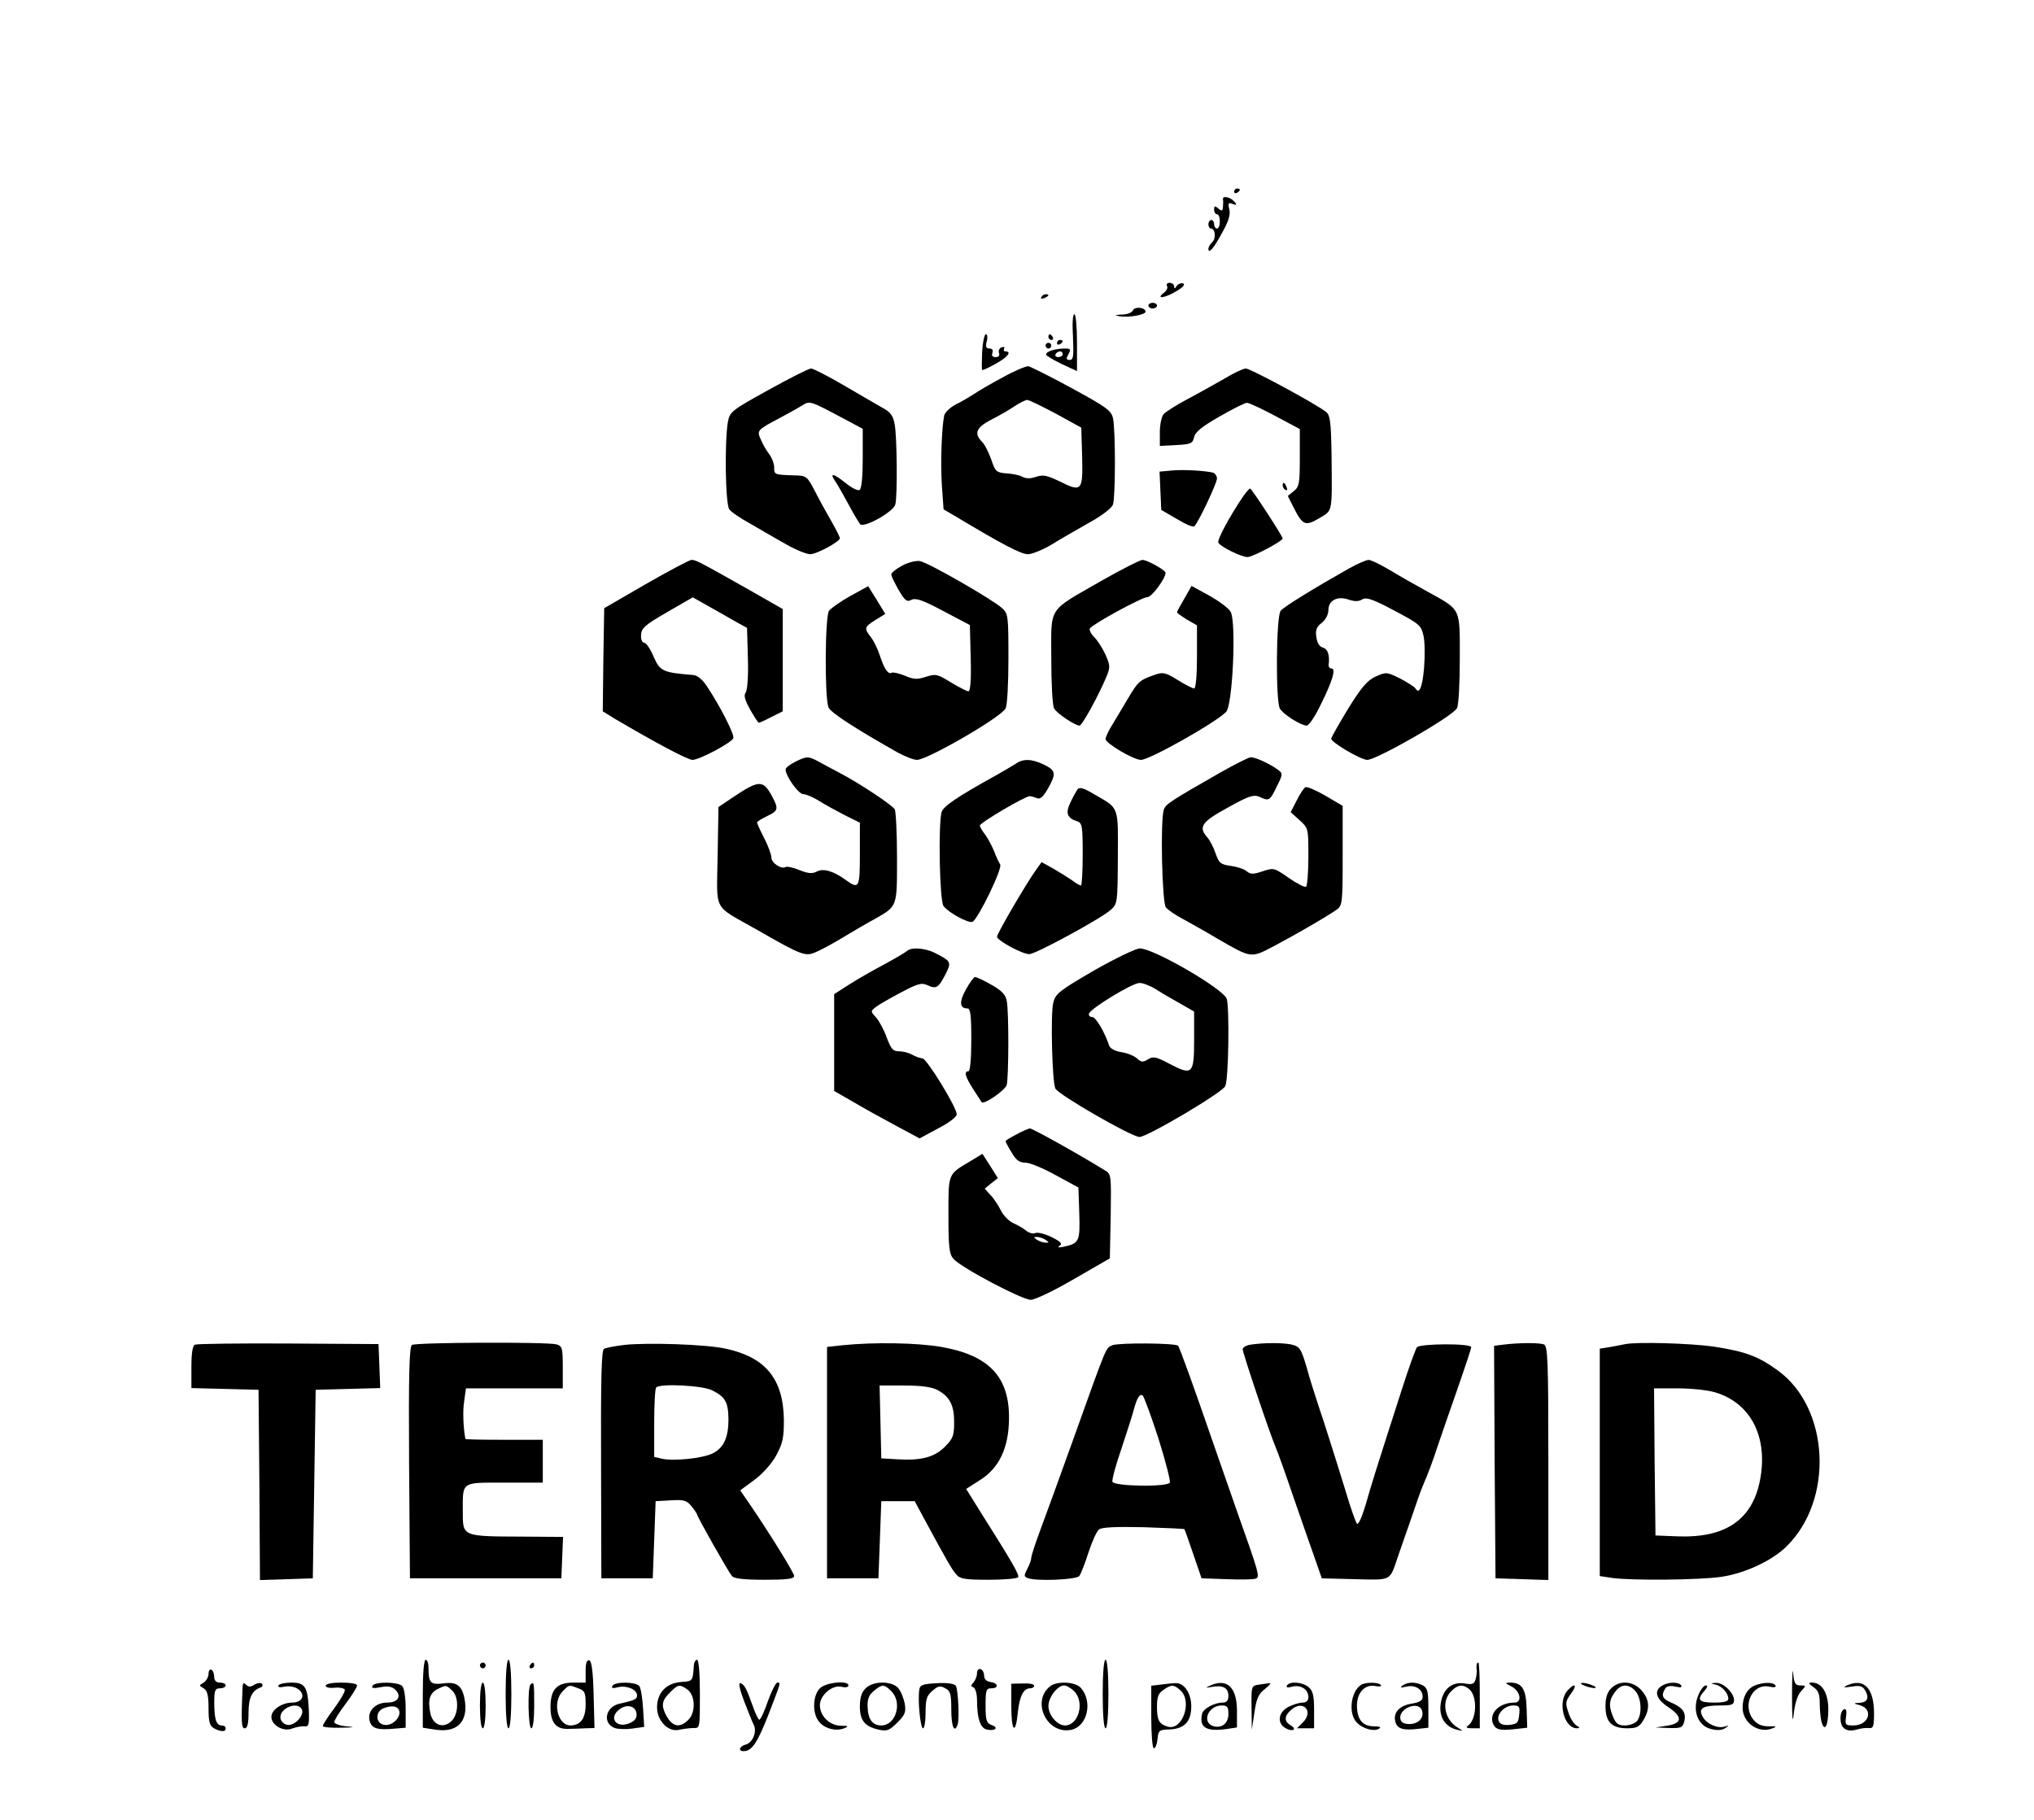
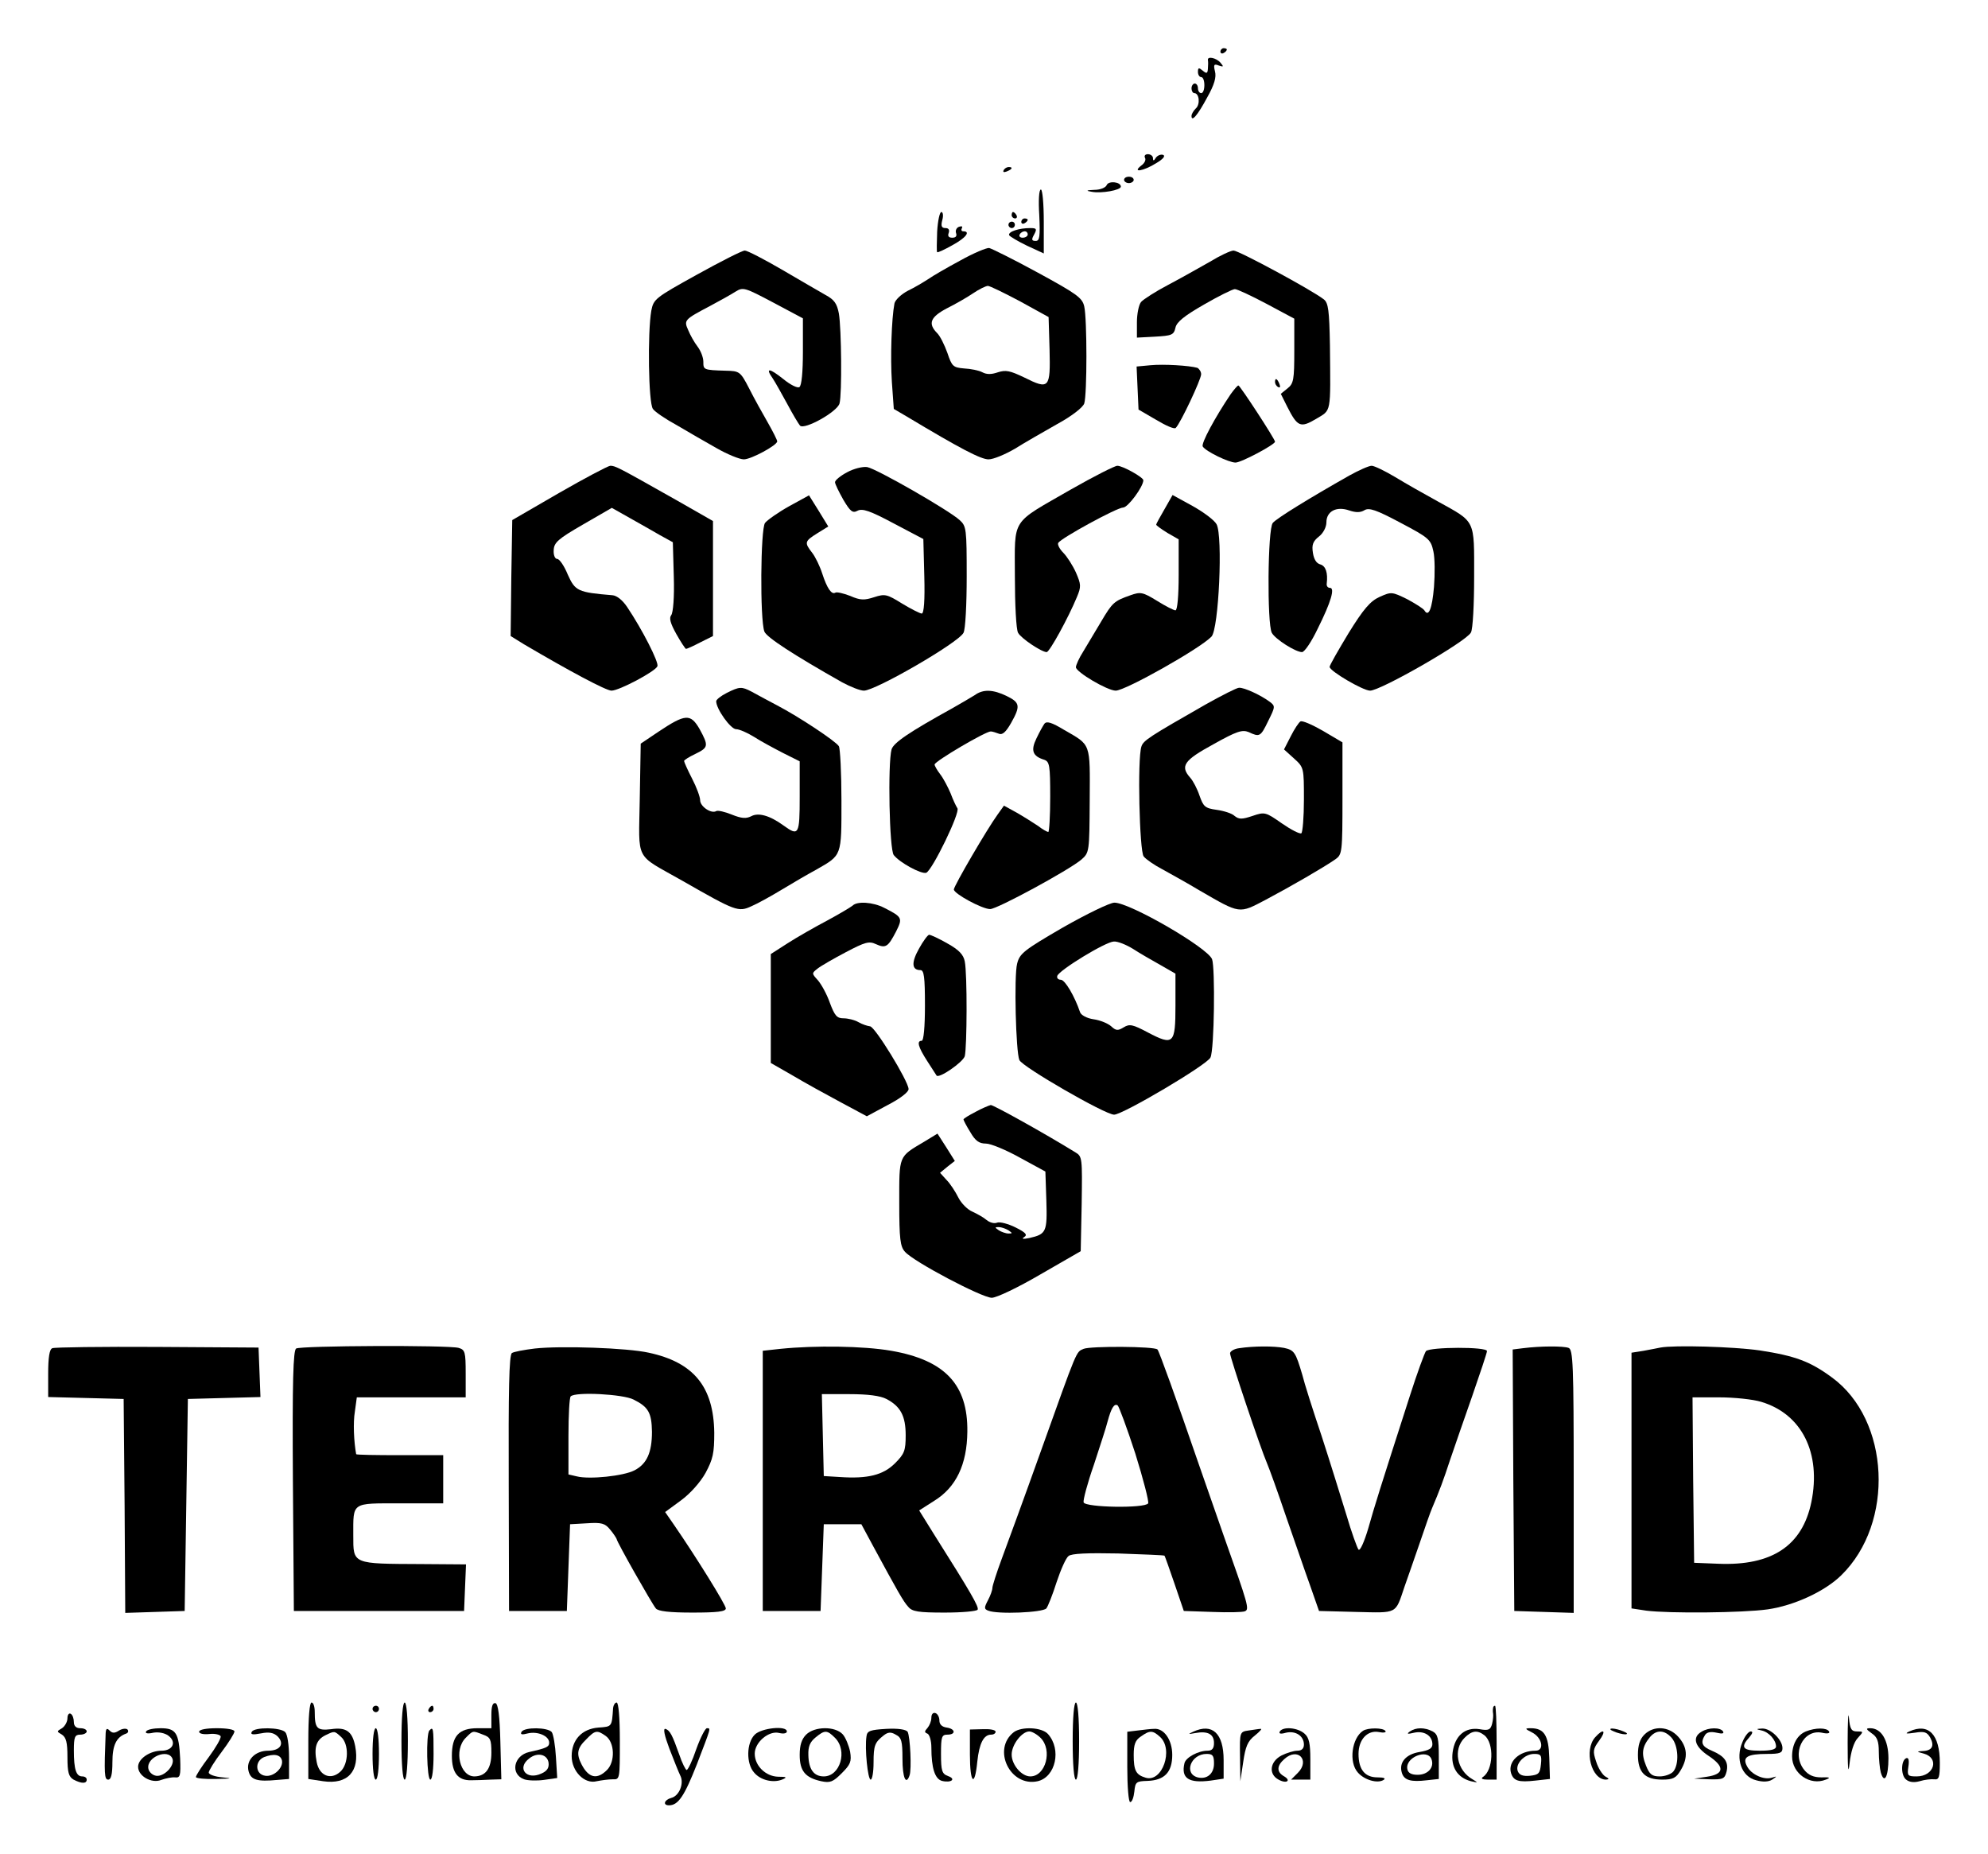
- <svg xmlns="http://www.w3.org/2000/svg" version="1.0" width="712pt" height="637pt" viewBox="0 0 712 637" preserveAspectRatio="xMidYMid meet">
+ <svg xmlns="http://www.w3.org/2000/svg" version="1.0" width="619pt" height="577pt" viewBox="52 51 619 577" preserveAspectRatio="xMidYMid meet">
  <g transform="translate(0,637) scale(0.1,-0.1)" fill="#000000" stroke="none">
    <path d="M4320 5699 c0 -5 5 -7 10 -4 6 3 10 8 10 11 0 2 -4 4 -10 4 -5 0 -10 -5 -10 -11z" />
    <path d="M4281 5673 c1 -5 1 -16 0 -27 -1 -15 -4 -16 -16 -6 -12 10 -15 10 -15 -4 0 -9 5 -16 10 -16 6 0 10 -11 10 -25 0 -14 -4 -25 -10 -25 -5 0 -10 7 -10 15 0 8 -4 15 -10 15 -5 0 -10 -7 -10 -15 0 -8 4 -15 9 -15 15 0 19 -35 4 -48 -7 -7 -13 -17 -13 -23 0 -20 19 2 49 58 22 39 29 63 24 81 -5 21 -3 24 12 18 15 -5 16 -4 5 9 -13 15 -41 21 -39 8z" />
    <path d="M4085 5369 c4 -6 -1 -17 -11 -24 -31 -24 6 -18 46 7 22 13 30 23 21 26 -7 2 -17 -2 -22 -9 -6 -10 -9 -11 -9 -1 0 6 -7 12 -16 12 -8 0 -12 -5 -9 -11z" />
    <path d="M3645 5330 c-3 -6 1 -7 9 -4 18 7 21 14 7 14 -6 0 -13 -4 -16 -10z" />
    <path d="M4020 5300 c0 -5 7 -10 15 -10 8 0 15 5 15 10 0 6 -7 10 -15 10 -8 0 -15 -4 -15 -10z" />
    <path d="M3966 5284 c-3 -8 -20 -15 -38 -15 -26 -1 -28 -3 -9 -6 30 -6 91 5 91 16 0 15 -38 19 -44 5z" />
    <path d="M3756 5190 c3 -67 1 -80 -11 -80 -13 0 -14 4 -5 20 9 17 8 20 -12 20 -35 0 -69 -11 -66 -22 2 -4 27 -19 56 -33 l52 -24 0 99 c0 55 -4 100 -9 100 -6 0 -8 -34 -5 -80z m-36 -60 c0 -5 -7 -10 -16 -10 -8 0 -12 5 -9 10 3 6 10 10 16 10 5 0 9 -4 9 -10z" />
    <path d="M3438 5139 c-1 -33 -2 -62 0 -64 2 -2 23 8 48 22 42 23 57 43 33 43 -5 0 -7 4 -4 10 3 5 0 7 -9 4 -8 -3 -12 -12 -9 -20 3 -9 -1 -14 -12 -14 -11 0 -15 5 -11 15 3 9 0 15 -10 15 -12 0 -15 6 -10 25 4 14 2 25 -3 25 -5 0 -11 -27 -13 -61z" />
    <path d="M3670 5190 c0 -5 5 -10 11 -10 5 0 7 5 4 10 -3 6 -8 10 -11 10 -2 0 -4 -4 -4 -10z" />
    <path d="M3700 5169 c0 -5 5 -7 10 -4 6 3 10 8 10 11 0 2 -4 4 -10 4 -5 0 -10 -5 -10 -11z" />
    <path d="M3660 5160 c0 -5 5 -10 10 -10 6 0 10 5 10 10 0 6 -4 10 -10 10 -5 0 -10 -4 -10 -10z" />
    <path d="M3510 5049 c-41 -22 -86 -48 -100 -58 -14 -9 -42 -26 -63 -36 -21 -11 -40 -29 -42 -40 -9 -47 -13 -167 -8 -244 l6 -84 41 -24 c165 -99 230 -133 254 -133 15 0 51 15 82 33 30 19 90 53 132 77 46 25 80 52 84 64 9 28 9 263 0 302 -6 27 -23 39 -144 105 -75 41 -144 75 -152 77 -8 1 -49 -16 -90 -39z m186 -127 l89 -49 3 -101 c3 -121 -1 -126 -79 -87 -44 21 -57 24 -82 16 -20 -7 -35 -7 -48 0 -11 6 -37 11 -57 12 -34 3 -38 6 -52 48 -9 25 -23 54 -33 63 -28 29 -20 49 31 76 26 13 63 34 82 47 19 13 40 23 46 23 6 0 51 -22 100 -48z" />
    <path d="M2690 5005 c-130 -72 -135 -76 -142 -112 -12 -68 -9 -288 5 -306 6 -9 40 -32 75 -51 34 -20 89 -52 123 -71 33 -19 72 -35 85 -35 23 0 104 44 104 56 0 4 -13 30 -29 58 -16 28 -43 76 -58 106 -28 54 -30 55 -74 56 -69 2 -69 3 -69 28 0 13 -8 34 -18 47 -10 13 -23 36 -29 51 -14 31 -13 33 67 75 30 16 66 36 80 45 24 15 29 13 118 -34 l92 -49 0 -104 c0 -63 -4 -106 -11 -110 -6 -4 -28 7 -50 25 -44 35 -57 36 -33 2 8 -12 28 -48 45 -79 17 -32 35 -62 40 -68 14 -14 116 43 123 69 8 29 6 233 -2 280 -6 31 -14 43 -42 58 -19 11 -80 46 -136 79 -55 32 -107 59 -115 59 -8 0 -75 -34 -149 -75z" />
    <path d="M4287 5045 c-32 -18 -90 -51 -130 -72 -40 -21 -77 -45 -84 -53 -7 -8 -13 -37 -13 -63 l0 -48 57 3 c51 3 58 5 63 28 4 18 28 37 89 72 45 26 89 48 96 48 7 0 52 -21 99 -46 l86 -46 0 -100 c0 -90 -2 -102 -21 -117 l-21 -17 20 -40 c32 -63 41 -67 90 -38 48 29 45 13 43 229 -2 109 -5 132 -19 143 -37 29 -265 152 -281 152 -9 0 -43 -16 -74 -35z" />
    <path d="M4102 4723 l-43 -4 3 -67 3 -67 55 -32 c30 -18 57 -30 61 -25 15 15 79 151 79 167 0 8 -6 17 -12 20 -25 7 -104 12 -146 8z" />
    <path d="M4490 4671 c0 -6 4 -13 10 -16 6 -3 7 1 4 9 -7 18 -14 21 -14 7z" />
    <path d="M4352 4633 c-48 -71 -93 -154 -87 -163 9 -15 81 -50 102 -50 18 0 123 56 123 65 0 8 -109 175 -114 175 -3 0 -13 -12 -24 -27z" />
    <path d="M2260 4325 l-145 -84 -3 -181 -2 -180 42 -26 c141 -83 255 -144 272 -144 24 0 137 60 143 76 5 12 -47 114 -94 184 -14 21 -32 36 -46 37 -108 9 -116 13 -139 64 -11 27 -26 49 -33 49 -7 0 -12 12 -11 27 1 24 13 35 91 80 l90 52 55 -31 c30 -17 73 -41 95 -54 l40 -22 3 -107 c2 -64 -2 -112 -8 -120 -7 -9 -3 -25 16 -59 14 -25 28 -46 30 -46 3 0 23 9 44 20 l40 20 0 179 0 179 -112 64 c-186 105 -192 108 -208 108 -8 -1 -80 -39 -160 -85z" />
    <path d="M3158 4390 c-21 -11 -38 -25 -38 -31 0 -6 12 -30 26 -55 22 -37 29 -42 44 -34 15 8 39 0 112 -39 l93 -49 3 -116 c2 -74 -1 -116 -8 -116 -5 0 -33 14 -61 31 -47 29 -53 31 -87 20 -31 -10 -43 -10 -75 4 -21 8 -42 13 -46 10 -12 -7 -26 14 -41 60 -7 22 -21 51 -31 64 -25 32 -24 36 16 61 l34 21 -30 49 -30 48 -62 -34 c-34 -19 -68 -43 -75 -52 -14 -19 -16 -300 -2 -338 7 -18 90 -72 242 -158 26 -14 56 -26 68 -26 36 0 294 149 310 180 6 10 10 89 10 175 0 149 -1 157 -22 176 -34 31 -259 160 -288 165 -14 2 -42 -5 -62 -16z" />
    <path d="M3854 4336 c-189 -109 -174 -85 -174 -271 0 -86 4 -165 10 -175 9 -17 73 -60 89 -60 9 0 68 108 94 171 14 33 13 40 -3 77 -10 22 -28 50 -39 61 -12 12 -19 26 -16 31 9 15 183 110 202 110 15 0 63 65 63 85 0 9 -64 45 -81 45 -8 0 -73 -33 -145 -74z" />
    <path d="M4722 4380 c-122 -69 -228 -134 -239 -148 -16 -19 -18 -314 -3 -342 11 -20 74 -60 94 -60 8 0 30 33 49 73 42 84 54 127 38 127 -7 0 -11 6 -10 13 4 34 -3 55 -20 60 -12 3 -20 16 -23 36 -4 25 0 36 19 51 13 10 23 29 23 44 0 34 31 51 71 37 21 -7 35 -7 48 1 14 8 36 1 111 -39 89 -47 95 -52 103 -89 5 -21 5 -72 2 -111 -6 -70 -17 -95 -30 -73 -4 6 -28 21 -54 35 -47 23 -49 23 -85 7 -29 -13 -50 -37 -97 -113 -32 -53 -59 -100 -59 -105 0 -13 104 -74 126 -74 33 0 300 153 314 181 6 10 10 88 10 173 0 181 6 169 -113 235 -42 23 -102 57 -133 76 -32 19 -65 35 -73 35 -9 0 -40 -14 -69 -30z" />
    <path d="M4146 4275 c-14 -24 -26 -46 -26 -48 0 -3 16 -14 35 -26 l35 -20 0 -111 c0 -65 -4 -110 -10 -110 -5 0 -31 13 -58 30 -44 27 -51 28 -82 17 -51 -18 -56 -22 -92 -83 -18 -30 -43 -72 -55 -92 -13 -20 -23 -43 -23 -49 0 -15 98 -73 124 -73 30 0 261 130 298 168 23 23 36 314 16 350 -7 13 -41 38 -75 57 l-62 34 -25 -44z" />
    <path d="M2783 3703 c-18 -9 -33 -21 -33 -26 0 -24 45 -87 62 -87 10 0 35 -11 56 -24 20 -13 61 -35 90 -50 l52 -26 0 -110 c0 -119 -3 -124 -50 -90 -44 32 -79 41 -101 29 -16 -8 -30 -7 -60 5 -22 9 -44 14 -49 11 -15 -9 -50 14 -50 34 0 10 -11 40 -25 67 -14 27 -25 52 -25 55 0 3 16 13 35 22 41 20 42 25 13 78 -28 48 -44 47 -128 -9 l-55 -37 -3 -172 c-3 -199 -18 -169 133 -255 166 -95 174 -98 215 -79 19 8 62 32 95 52 33 20 81 48 107 62 80 46 78 40 78 215 0 86 -4 162 -8 169 -10 16 -125 92 -192 127 -30 16 -66 35 -80 43 -31 16 -37 16 -77 -4z" />
    <path d="M4274 3667 c-175 -100 -194 -112 -200 -131 -13 -39 -6 -326 7 -342 7 -9 33 -27 58 -40 25 -14 78 -43 116 -66 128 -74 122 -73 206 -29 81 43 181 101 217 126 21 15 22 21 22 190 l0 174 -61 36 c-33 19 -65 33 -70 29 -5 -3 -19 -24 -30 -46 l-21 -41 31 -28 c31 -28 31 -29 31 -128 0 -55 -4 -102 -8 -105 -5 -3 -32 11 -61 31 -50 35 -53 36 -91 23 -33 -11 -42 -11 -56 0 -8 8 -34 16 -56 19 -36 5 -41 10 -53 44 -7 21 -20 46 -29 56 -32 36 -20 54 72 104 73 41 90 46 110 38 34 -16 37 -15 61 35 22 44 22 46 5 59 -28 21 -80 45 -96 44 -7 0 -54 -24 -104 -52z" />
    <path d="M3555 3696 c-11 -7 -42 -25 -70 -41 -132 -73 -183 -107 -189 -128 -12 -44 -7 -313 7 -329 19 -24 86 -60 101 -55 19 8 107 189 97 201 -4 6 -14 27 -21 46 -8 19 -22 46 -32 59 -10 13 -18 27 -18 31 0 10 160 104 175 103 5 0 17 -4 25 -7 11 -5 22 5 38 33 30 53 28 64 -13 84 -43 21 -74 22 -100 3z" />
    <path d="M3772 3607 c-5 -7 -16 -27 -25 -46 -18 -37 -12 -55 24 -66 17 -6 19 -17 19 -116 0 -60 -3 -109 -6 -109 -3 0 -18 8 -32 19 -15 10 -45 29 -66 41 l-40 22 -20 -28 c-32 -44 -136 -222 -136 -233 0 -13 88 -61 113 -61 22 0 245 121 284 154 25 22 25 24 26 184 1 182 5 171 -80 220 -38 23 -54 28 -61 19z" />
    <path d="M3175 3041 c-6 -5 -41 -26 -80 -47 -38 -20 -94 -52 -122 -70 l-53 -34 0 -169 0 -170 68 -39 c37 -22 104 -59 149 -83 l82 -44 65 35 c39 20 66 41 65 50 -1 25 -105 195 -120 195 -8 1 -24 6 -36 13 -12 7 -33 12 -47 12 -20 0 -27 8 -42 48 -9 26 -26 57 -37 70 -20 22 -20 22 -1 37 10 8 50 31 88 51 59 31 72 35 93 25 31 -14 38 -9 63 39 21 42 20 45 -37 74 -35 18 -84 21 -98 7z" />
    <path d="M3830 2973 c-122 -71 -135 -81 -143 -113 -10 -38 -4 -275 7 -300 9 -21 267 -170 295 -170 27 0 291 156 300 178 12 24 15 279 5 306 -14 36 -256 176 -304 176 -14 0 -86 -35 -160 -77z m218 -67 c20 -13 58 -35 85 -50 l47 -27 0 -100 c0 -119 -6 -125 -86 -83 -47 25 -57 27 -75 16 -18 -11 -24 -11 -39 3 -10 9 -34 19 -55 22 -21 3 -39 13 -42 22 -17 50 -47 101 -60 101 -8 0 -13 5 -11 12 6 18 150 106 176 107 12 1 39 -10 60 -23z" />
    <path d="M3381 2906 c-24 -43 -22 -66 5 -66 11 0 14 -21 14 -110 0 -67 -4 -110 -10 -110 -16 0 -12 -18 17 -63 15 -23 28 -43 29 -45 7 -11 82 41 88 60 7 29 8 256 0 295 -4 21 -18 36 -54 56 -26 15 -52 27 -57 27 -4 0 -19 -20 -32 -44z" />
    <path d="M3558 2399 c-21 -11 -38 -21 -38 -24 0 -2 9 -20 21 -39 16 -28 28 -36 49 -36 15 0 63 -20 106 -44 l79 -43 3 -90 c3 -98 0 -105 -53 -117 -20 -4 -25 -3 -16 3 11 7 5 14 -27 30 -22 11 -48 18 -57 15 -9 -4 -23 0 -33 8 -9 8 -29 19 -44 26 -15 6 -35 26 -44 44 -9 18 -25 43 -37 55 l-20 22 23 19 23 18 -27 43 -27 42 -41 -25 c-81 -48 -78 -41 -78 -190 0 -113 3 -137 18 -153 27 -31 240 -143 270 -143 15 0 82 32 152 73 l125 72 3 147 c2 144 2 148 -20 161 -94 58 -254 147 -263 147 -5 -1 -27 -10 -47 -21z m102 -369 c13 -9 13 -10 0 -10 -8 0 -22 5 -30 10 -13 9 -13 10 0 10 8 0 22 -5 30 -10z" />
    <path d="M683 1663 c-9 -3 -13 -29 -13 -79 l0 -73 118 -3 117 -3 3 -333 2 -333 93 3 92 3 5 330 5 330 113 3 113 3 -3 77 -3 77 -315 2 c-173 1 -321 -1 -327 -4z" />
    <path d="M1442 1662 c-9 -7 -12 -96 -10 -413 l3 -404 265 0 265 0 3 73 3 72 -138 1 c-217 1 -213 -1 -213 89 0 105 -7 100 146 100 l134 0 0 75 0 75 -135 0 c-74 0 -135 1 -136 3 -7 38 -10 98 -4 133 l6 44 170 0 169 0 0 74 c0 68 -2 74 -22 80 -34 9 -491 7 -506 -2z" />
    <path d="M2185 1662 c-33 -4 -65 -10 -71 -14 -9 -6 -11 -117 -10 -405 l1 -398 90 0 90 0 5 135 5 135 53 3 c45 3 56 0 72 -20 11 -13 19 -26 20 -29 0 -8 109 -200 122 -216 7 -9 43 -13 114 -13 77 0 104 3 104 13 0 11 -93 161 -162 261 l-27 39 49 36 c29 21 61 57 77 86 23 43 27 61 27 125 -2 143 -64 219 -204 249 -67 15 -273 22 -355 13z m308 -159 c46 -23 56 -41 57 -100 0 -65 -16 -100 -54 -120 -34 -18 -141 -29 -180 -19 l-26 6 0 119 c0 65 3 121 7 124 14 15 164 7 196 -10z" />
    <path d="M2950 1661 l-55 -6 0 -405 0 -405 90 0 90 0 5 135 5 135 59 0 58 0 35 -65 c78 -144 96 -176 111 -192 12 -15 32 -18 113 -18 54 0 100 4 103 9 5 8 -21 53 -136 235 l-46 74 47 30 c68 42 102 113 103 215 2 147 -70 223 -237 252 -86 15 -237 17 -345 6z m330 -156 c44 -23 60 -53 60 -113 0 -48 -4 -58 -33 -87 -37 -37 -85 -49 -172 -43 l-50 3 -3 128 -3 127 86 0 c57 0 96 -5 115 -15z" />
    <path d="M3894 1661 c-24 -11 -17 6 -134 -321 -50 -140 -105 -290 -121 -333 -16 -43 -29 -84 -29 -90 0 -7 -6 -24 -14 -39 -12 -23 -12 -27 1 -32 29 -12 170 -6 181 7 5 6 20 44 32 82 13 39 29 75 37 81 9 8 60 10 155 8 78 -3 143 -5 144 -7 1 -1 15 -40 31 -87 l29 -85 89 -3 c49 -2 94 -1 101 2 15 6 11 19 -66 236 -28 80 -62 177 -75 215 -74 215 -126 359 -131 364 -9 10 -208 11 -230 2z m161 -326 c25 -80 43 -150 40 -155 -10 -16 -195 -13 -201 3 -2 7 12 60 32 117 19 58 39 119 43 136 11 40 20 56 31 49 4 -3 29 -70 55 -150z" />
    <path d="M4378 1663 c-16 -2 -28 -10 -28 -16 0 -13 95 -296 115 -342 7 -16 34 -91 59 -165 26 -74 59 -171 75 -215 l28 -80 116 -3 c130 -3 121 -8 150 78 9 25 30 86 47 135 17 50 34 99 39 110 23 54 35 86 56 150 13 38 44 128 69 199 25 72 46 135 46 140 0 14 -177 13 -190 0 -4 -5 -27 -67 -50 -139 -94 -292 -110 -343 -130 -414 -12 -40 -25 -70 -30 -65 -4 5 -22 54 -38 109 -17 55 -51 165 -77 245 -27 80 -54 165 -60 190 -21 71 -25 77 -57 84 -32 6 -94 6 -140 -1z" />
    <path d="M5262 1663 l-32 -4 2 -407 3 -407 93 -3 92 -3 0 410 c0 364 -2 410 -16 415 -16 6 -86 6 -142 -1z" />
    <path d="M5690 1665 c-8 -2 -32 -6 -52 -10 l-38 -6 0 -398 0 -398 46 -7 c71 -9 300 -7 378 4 83 12 178 56 229 106 167 163 152 484 -29 616 -68 50 -114 67 -224 84 -83 12 -268 17 -310 9z m314 -169 c127 -38 187 -160 156 -312 -28 -136 -123 -199 -290 -192 l-75 3 -3 258 -2 257 83 0 c46 0 105 -6 131 -14z" />
    <path d="M1480 441 l0 -119 46 -7 c76 -11 115 30 100 109 -9 46 -28 60 -75 53 -44 -5 -51 2 -51 54 0 16 -4 29 -10 29 -6 0 -10 -46 -10 -119z m102 12 c25 -22 24 -84 -2 -108 -30 -28 -66 -13 -74 30 -9 46 -1 69 27 83 29 14 28 14 49 -5z" />
    <path d="M1770 440 c0 -73 4 -120 10 -120 6 0 10 47 10 120 0 73 -4 120 -10 120 -6 0 -10 -47 -10 -120z" />
    <path d="M2050 521 l0 -41 -43 0 c-58 0 -80 -24 -80 -86 0 -53 19 -77 60 -76 15 0 43 1 61 2 l33 1 -3 116 c-2 82 -7 118 -15 121 -9 2 -13 -9 -13 -37z m-26 -61 c23 -8 26 -15 26 -56 0 -49 -17 -73 -52 -74 -46 -1 -66 82 -28 120 23 23 21 23 54 10z" />
    <path d="M2429 543 c-4 -59 -3 -58 -46 -61 -51 -4 -83 -38 -83 -89 0 -47 40 -88 78 -78 15 3 37 6 50 6 22 -1 22 1 22 119 0 73 -4 120 -10 120 -5 0 -10 -8 -11 -17z m-23 -87 c28 -20 30 -80 4 -106 -31 -31 -57 -25 -79 17 -17 33 -14 51 14 78 28 29 34 30 61 11z" />
    <path d="M3860 440 c0 -73 4 -120 10 -120 6 0 10 47 10 120 0 73 -4 120 -10 120 -6 0 -10 -47 -10 -120z" />
    <path d="M1680 540 c0 -5 5 -10 10 -10 6 0 10 5 10 10 0 6 -4 10 -10 10 -5 0 -10 -4 -10 -10z" />
    <path d="M1855 540 c-3 -5 -1 -10 4 -10 6 0 11 5 11 10 0 6 -2 10 -4 10 -3 0 -8 -4 -11 -10z" />
    <path d="M5169 543 c-1 -5 -1 -12 0 -17 1 -6 0 -20 -3 -32 -5 -19 -11 -22 -39 -17 -45 7 -77 -20 -84 -72 -6 -46 15 -79 57 -90 23 -5 23 -5 5 6 -49 28 -61 93 -25 129 23 23 40 25 62 8 31 -25 28 -109 -5 -130 -7 -5 -1 -8 16 -8 l27 0 0 115 c0 63 -2 115 -5 115 -3 0 -6 -3 -6 -7z" />
    <path d="M6273 435 c0 -82 2 -102 6 -64 4 35 13 65 25 78 19 21 19 21 -2 21 -17 0 -22 7 -25 43 -2 23 -4 -12 -4 -78z" />
    <path d="M730 511 c0 -11 -8 -25 -17 -31 -17 -10 -17 -10 0 -20 13 -9 17 -24 17 -70 0 -48 4 -61 19 -70 25 -13 41 -13 41 0 0 6 -6 10 -14 10 -19 0 -26 22 -26 81 0 42 3 49 20 49 11 0 20 5 20 10 0 6 -9 10 -20 10 -13 0 -20 7 -20 19 0 11 -4 23 -10 26 -5 3 -10 -3 -10 -14z" />
    <path d="M3420 513 c0 -11 -6 -25 -12 -32 -10 -11 -10 -14 0 -18 6 -3 12 -21 12 -43 0 -64 11 -98 33 -104 29 -7 45 6 19 15 -19 7 -22 16 -22 69 0 53 2 60 20 60 27 0 25 18 -2 22 -15 2 -23 10 -23 22 0 11 -6 21 -12 23 -8 3 -13 -4 -13 -14z" />
    <path d="M849 465 c-5 -129 -4 -145 8 -145 9 0 13 17 13 54 0 53 12 78 42 89 7 2 9 8 5 13 -4 4 -16 3 -26 -3 -14 -9 -21 -9 -30 0 -8 8 -11 6 -12 -8z" />
    <path d="M975 470 c-4 -6 5 -8 22 -4 17 3 36 -1 47 -9 27 -20 14 -47 -21 -47 -36 0 -73 -25 -73 -50 0 -29 42 -53 72 -41 14 5 33 9 43 8 16 -2 18 5 16 58 -4 81 -13 95 -61 95 -21 0 -42 -4 -45 -10z m82 -85 c8 -21 -26 -57 -51 -53 -12 2 -22 12 -24 22 -7 36 62 64 75 31z" />
    <path d="M1140 469 c0 -6 14 -9 32 -7 17 2 33 -2 35 -7 2 -6 -15 -35 -37 -65 -22 -29 -40 -57 -40 -62 0 -4 28 -7 63 -6 49 1 53 2 20 5 -24 2 -43 9 -43 15 0 6 18 35 40 64 22 29 40 58 40 64 0 6 -23 10 -55 10 -32 0 -55 -4 -55 -11z" />
    <path d="M1304 469 c-5 -9 3 -10 29 -5 25 5 39 2 51 -9 23 -23 9 -45 -29 -45 -41 0 -70 -30 -61 -64 7 -27 27 -33 89 -27 l37 3 0 67 c0 39 -5 72 -12 79 -15 15 -95 16 -104 1z m94 -90 c4 -23 -26 -51 -52 -47 -31 4 -34 45 -4 58 31 12 52 8 56 -11z" />
    <path d="M1680 400 c0 -47 4 -80 10 -80 6 0 10 33 10 80 0 47 -4 80 -10 80 -6 0 -10 -33 -10 -80z" />
    <path d="M1857 473 c-11 -11 -8 -153 3 -153 6 0 10 33 10 80 0 80 -1 86 -13 73z" />
    <path d="M2144 469 c-5 -9 1 -10 20 -5 30 7 66 -8 66 -29 0 -13 -8 -17 -62 -29 -49 -11 -60 -69 -16 -85 11 -4 39 -5 61 -2 l42 6 -4 65 c-2 36 -8 71 -13 78 -13 15 -84 16 -94 1z m84 -96 c2 -16 -4 -26 -22 -34 -47 -22 -78 17 -38 47 25 20 56 13 60 -13z" />
    <path d="M2604 417 c14 -36 29 -74 34 -84 13 -24 -3 -64 -28 -70 -22 -6 -27 -23 -7 -23 29 0 48 29 87 128 44 115 44 112 31 112 -5 0 -20 -29 -33 -65 -12 -36 -26 -65 -30 -65 -3 0 -14 21 -23 48 -22 62 -29 75 -43 80 -8 2 -3 -21 12 -61z" />
    <path d="M2870 460 c-26 -26 -27 -90 -2 -118 20 -24 59 -33 87 -22 17 7 15 9 -12 9 -39 1 -73 34 -73 72 0 35 44 73 77 64 13 -3 23 -1 23 5 0 19 -79 11 -100 -10z" />
    <path d="M3030 460 c-14 -14 -20 -33 -20 -63 0 -50 17 -71 67 -82 28 -6 37 -2 64 25 27 27 31 36 26 67 -4 19 -14 44 -23 54 -24 26 -88 25 -114 -1z m90 -10 c40 -40 16 -120 -35 -120 -31 0 -47 22 -48 66 -1 27 5 41 22 55 29 24 36 24 61 -1z" />
    <path d="M3218 455 c-6 -38 4 -135 13 -135 5 0 9 24 9 53 0 54 4 63 32 85 13 10 22 11 37 2 18 -9 21 -20 21 -75 0 -59 11 -84 22 -52 7 18 2 122 -6 136 -5 7 -29 11 -66 9 -50 -3 -60 -6 -62 -23z" />
    <path d="M3540 398 c0 -90 15 -104 23 -22 6 57 20 84 43 84 8 0 14 4 14 9 0 6 -18 9 -40 8 l-40 -1 0 -78z" />
    <path d="M3677 468 c-69 -53 -12 -172 74 -153 56 13 75 99 32 147 -19 21 -81 24 -106 6z m83 -18 c38 -38 16 -120 -32 -120 -27 0 -58 36 -58 68 0 31 32 72 55 72 8 0 24 -9 35 -20z" />
    <path d="M4063 473 l-33 -4 0 -110 c0 -61 4 -109 9 -109 6 0 11 15 13 33 3 30 6 32 41 33 53 2 77 27 77 81 0 47 -26 84 -57 81 -10 0 -33 -3 -50 -5z m69 -20 c43 -39 7 -143 -45 -127 -30 9 -37 22 -37 71 0 32 5 46 22 57 28 20 37 20 60 -1z" />
    <path d="M4235 469 c-17 -8 -16 -8 7 -4 38 7 58 -3 58 -31 0 -17 -6 -24 -20 -24 -29 0 -68 -21 -72 -39 -11 -47 13 -63 82 -54 l40 6 0 58 c0 83 -35 116 -95 88z m65 -99 c0 -32 -22 -50 -51 -43 -44 12 -21 73 28 73 19 0 23 -5 23 -30z" />
    <path d="M4408 473 c-28 -4 -28 -5 -27 -81 l1 -77 9 60 c7 48 14 65 36 82 16 13 24 22 18 21 -5 0 -22 -3 -37 -5z" />
    <path d="M4505 470 c-4 -7 2 -9 19 -4 30 7 56 -10 56 -37 0 -12 -7 -19 -20 -19 -12 0 -34 -7 -50 -15 -36 -19 -41 -58 -9 -75 25 -14 41 -3 16 11 -22 13 -22 32 2 53 42 38 81 -4 42 -43 l-21 -21 30 0 30 0 0 63 c0 49 -4 68 -18 80 -21 19 -67 23 -77 7z" />
    <path d="M4764 472 c-35 -23 -45 -98 -16 -130 20 -23 61 -35 80 -23 8 5 1 8 -19 8 -39 0 -59 24 -59 73 0 45 28 75 64 68 14 -3 23 -1 20 3 -6 11 -55 11 -70 1z" />
    <path d="M4910 470 c-11 -8 -8 -9 13 -4 31 7 57 -9 57 -36 0 -13 -11 -19 -40 -24 -43 -7 -65 -33 -55 -65 7 -23 28 -29 78 -23 l37 4 0 69 c0 57 -3 70 -19 79 -25 13 -52 13 -71 0z m67 -86 c10 -26 -11 -49 -43 -49 -20 0 -30 6 -32 18 -7 36 62 64 75 31z" />
    <path d="M5290 467 c32 -16 40 -57 11 -57 -50 0 -87 -34 -76 -70 8 -24 23 -29 76 -23 l45 5 -2 66 c-2 70 -16 92 -58 92 -19 0 -18 -2 4 -13z m28 -99 c-3 -29 -7 -33 -34 -36 -22 -2 -33 2 -38 14 -9 23 21 54 51 54 21 0 24 -4 21 -32z" />
    <path d="M5545 470 c11 -5 27 -9 35 -9 9 0 8 4 -5 9 -11 5 -27 9 -35 9 -9 0 -8 -4 5 -9z" />
    <path d="M5640 460 c-14 -14 -20 -33 -20 -63 0 -55 22 -77 76 -77 33 0 43 5 57 29 24 40 21 73 -8 105 -29 32 -76 35 -105 6z m85 -10 c21 -24 24 -82 5 -105 -7 -8 -26 -15 -42 -15 -24 0 -32 6 -43 34 -15 37 -12 59 13 89 20 23 45 22 67 -3z" />
    <path d="M5818 469 c-30 -17 -21 -47 22 -75 51 -34 49 -57 -5 -65 l-40 -6 47 -2 c43 -1 48 1 54 24 7 30 -6 48 -46 65 -31 13 -36 25 -21 49 6 9 18 11 36 7 17 -4 24 -3 20 4 -8 13 -45 13 -67 -1z" />
    <path d="M6005 473 c23 -5 45 -30 45 -50 0 -9 -15 -13 -50 -13 -54 0 -62 10 -33 42 10 12 12 18 4 18 -7 0 -19 -16 -26 -34 -22 -52 -2 -107 43 -118 21 -6 39 -5 50 2 16 11 16 11 -1 6 -25 -8 -64 10 -77 35 -16 29 0 39 63 39 39 0 47 3 47 18 0 26 -37 62 -63 61 -20 -1 -20 -2 -2 -6z" />
    <path d="M6143 470 c-27 -11 -43 -40 -43 -78 0 -53 56 -92 105 -72 16 6 13 8 -14 7 -24 0 -40 7 -53 23 -41 50 -4 128 55 116 17 -4 26 -2 22 4 -7 12 -42 12 -72 0z" />
    <path d="M6348 464 c17 -11 22 -25 22 -57 0 -23 3 -52 6 -64 11 -39 24 -14 24 43 0 57 -22 94 -57 94 -14 0 -13 -3 5 -16z" />
    <path d="M6465 470 c-15 -7 -10 -8 17 -4 30 5 38 2 48 -15 14 -26 6 -41 -23 -42 -20 -1 -20 -2 3 -8 50 -14 32 -71 -22 -71 -28 0 -30 2 -26 30 3 19 1 29 -6 27 -17 -6 -18 -52 -2 -66 10 -9 25 -11 43 -6 16 5 36 7 46 6 14 -2 17 6 17 51 0 89 -35 125 -95 98z" />
    <path d="M5487 452 c-36 -40 -12 -133 34 -132 10 1 10 3 -3 10 -9 6 -22 26 -28 46 -11 32 -10 39 9 65 24 32 14 40 -12 11z" />
  </g>
</svg>
